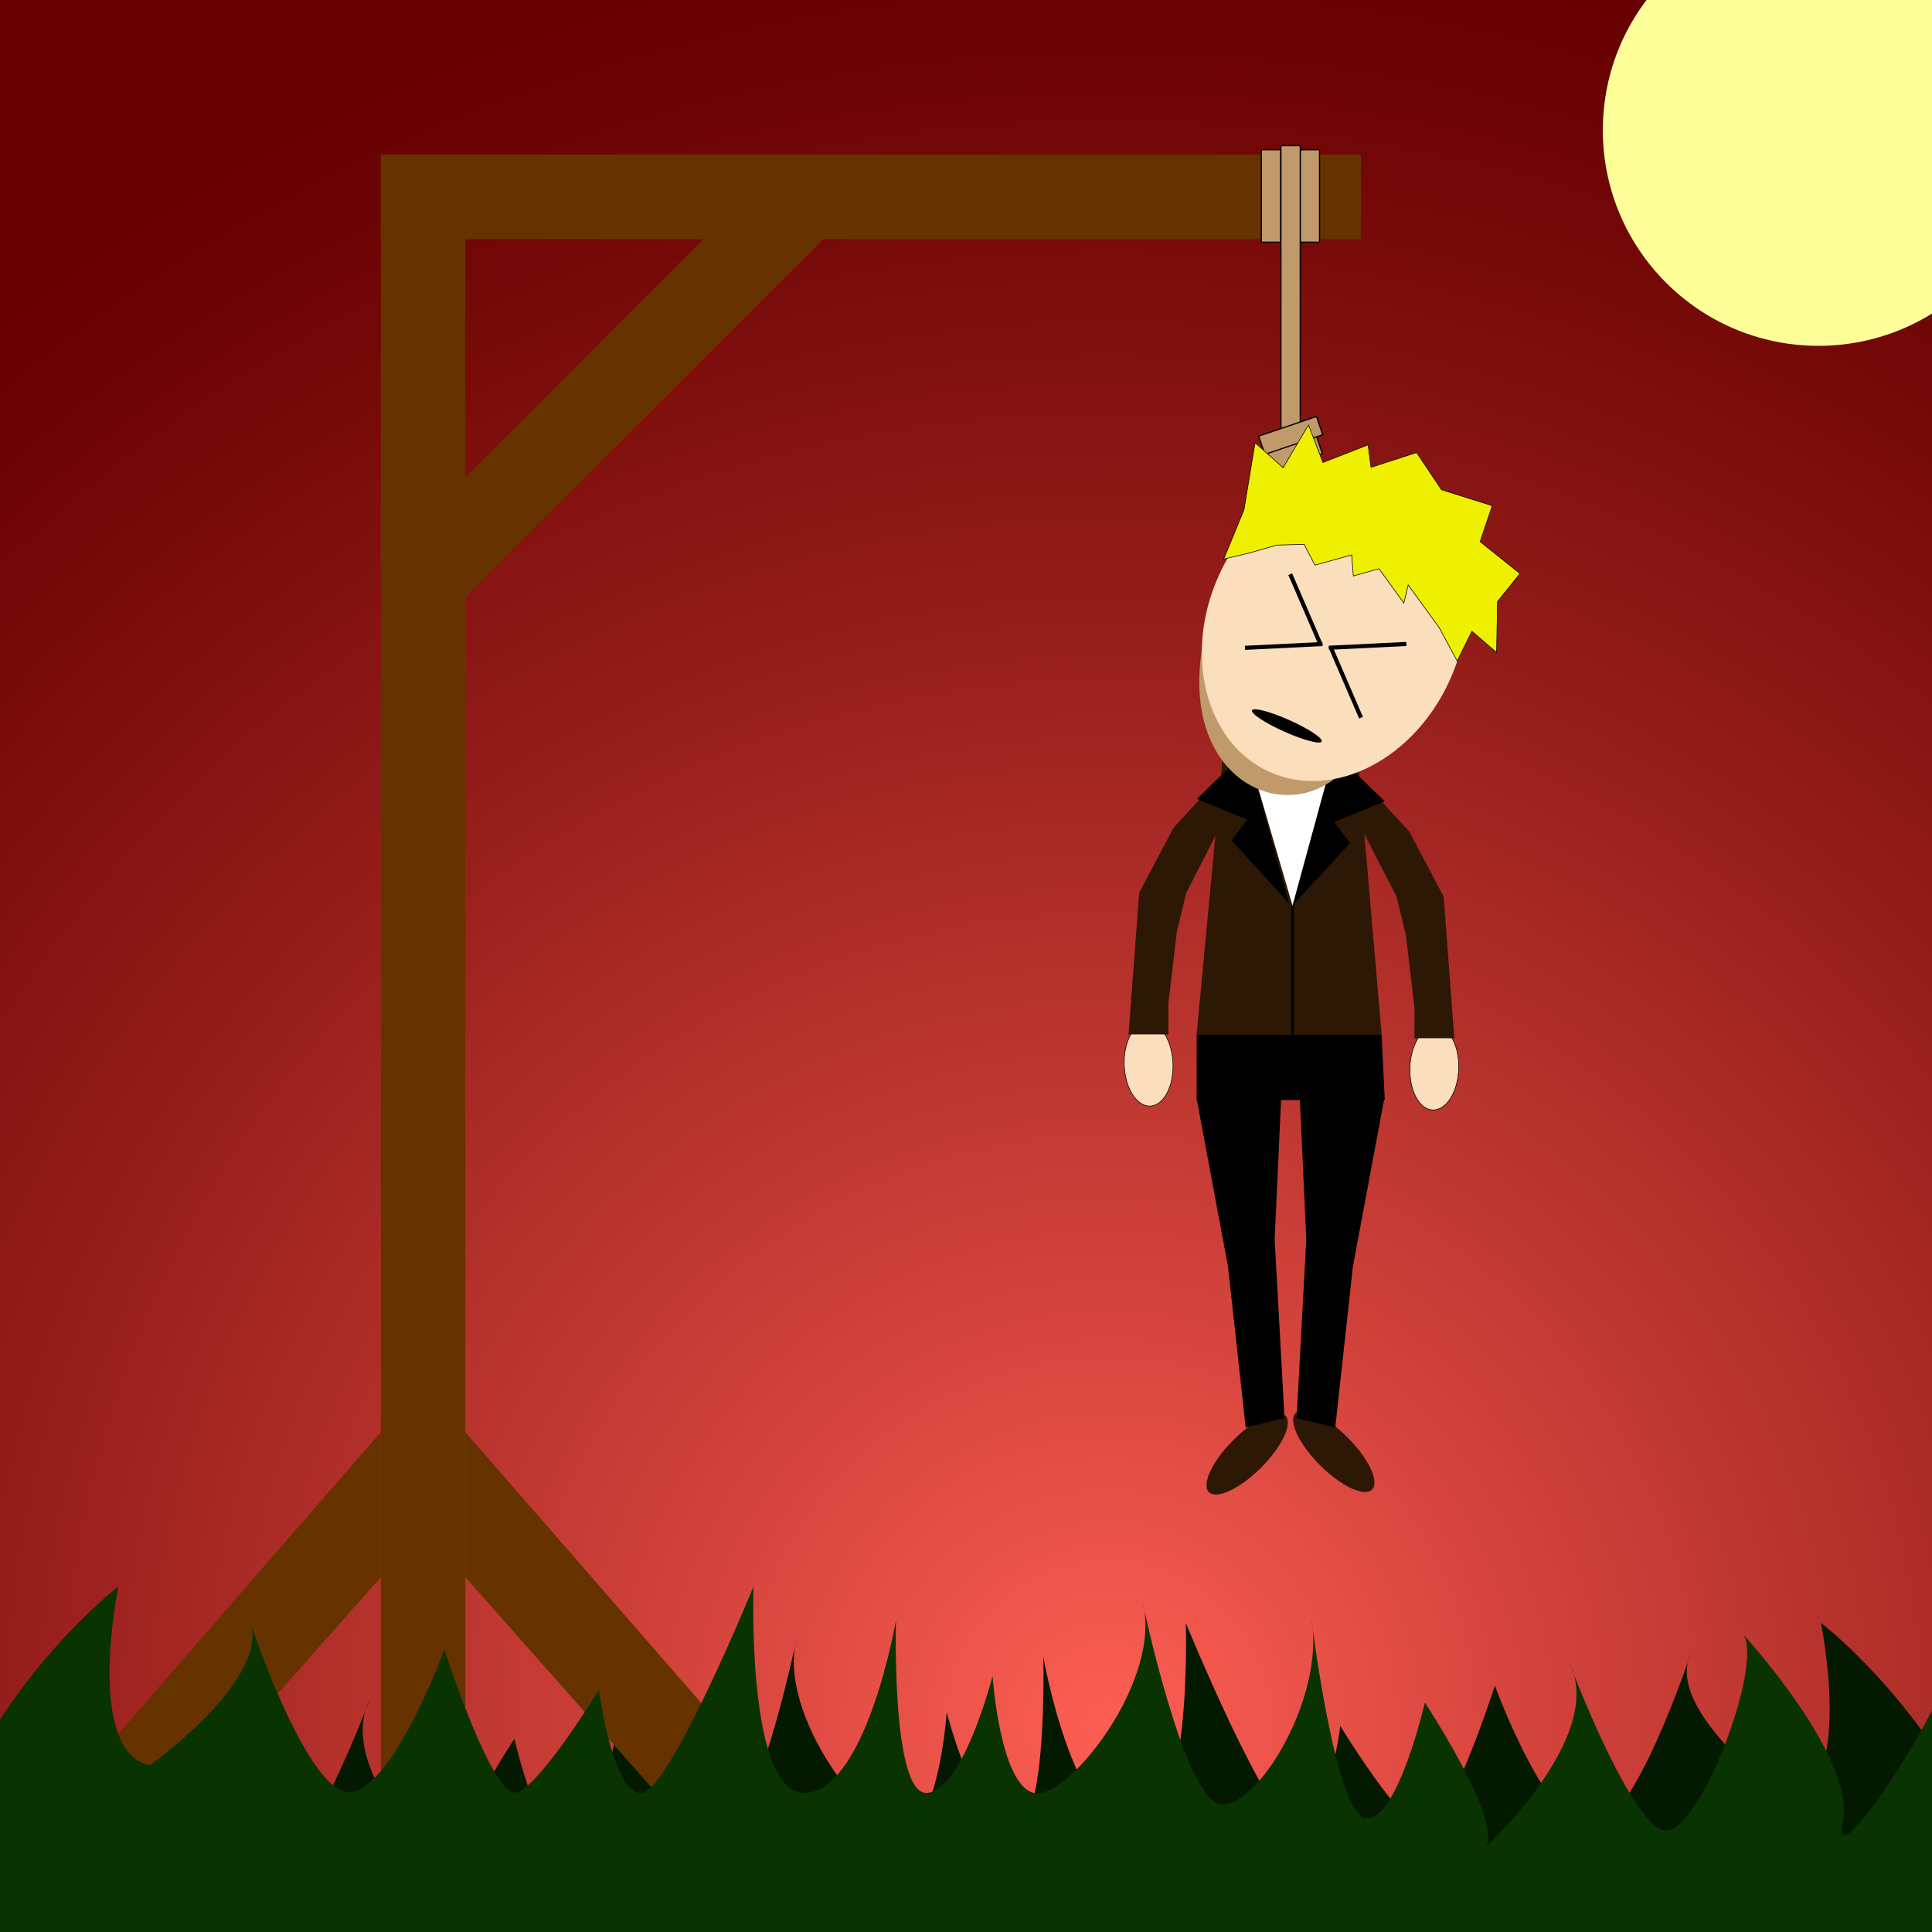
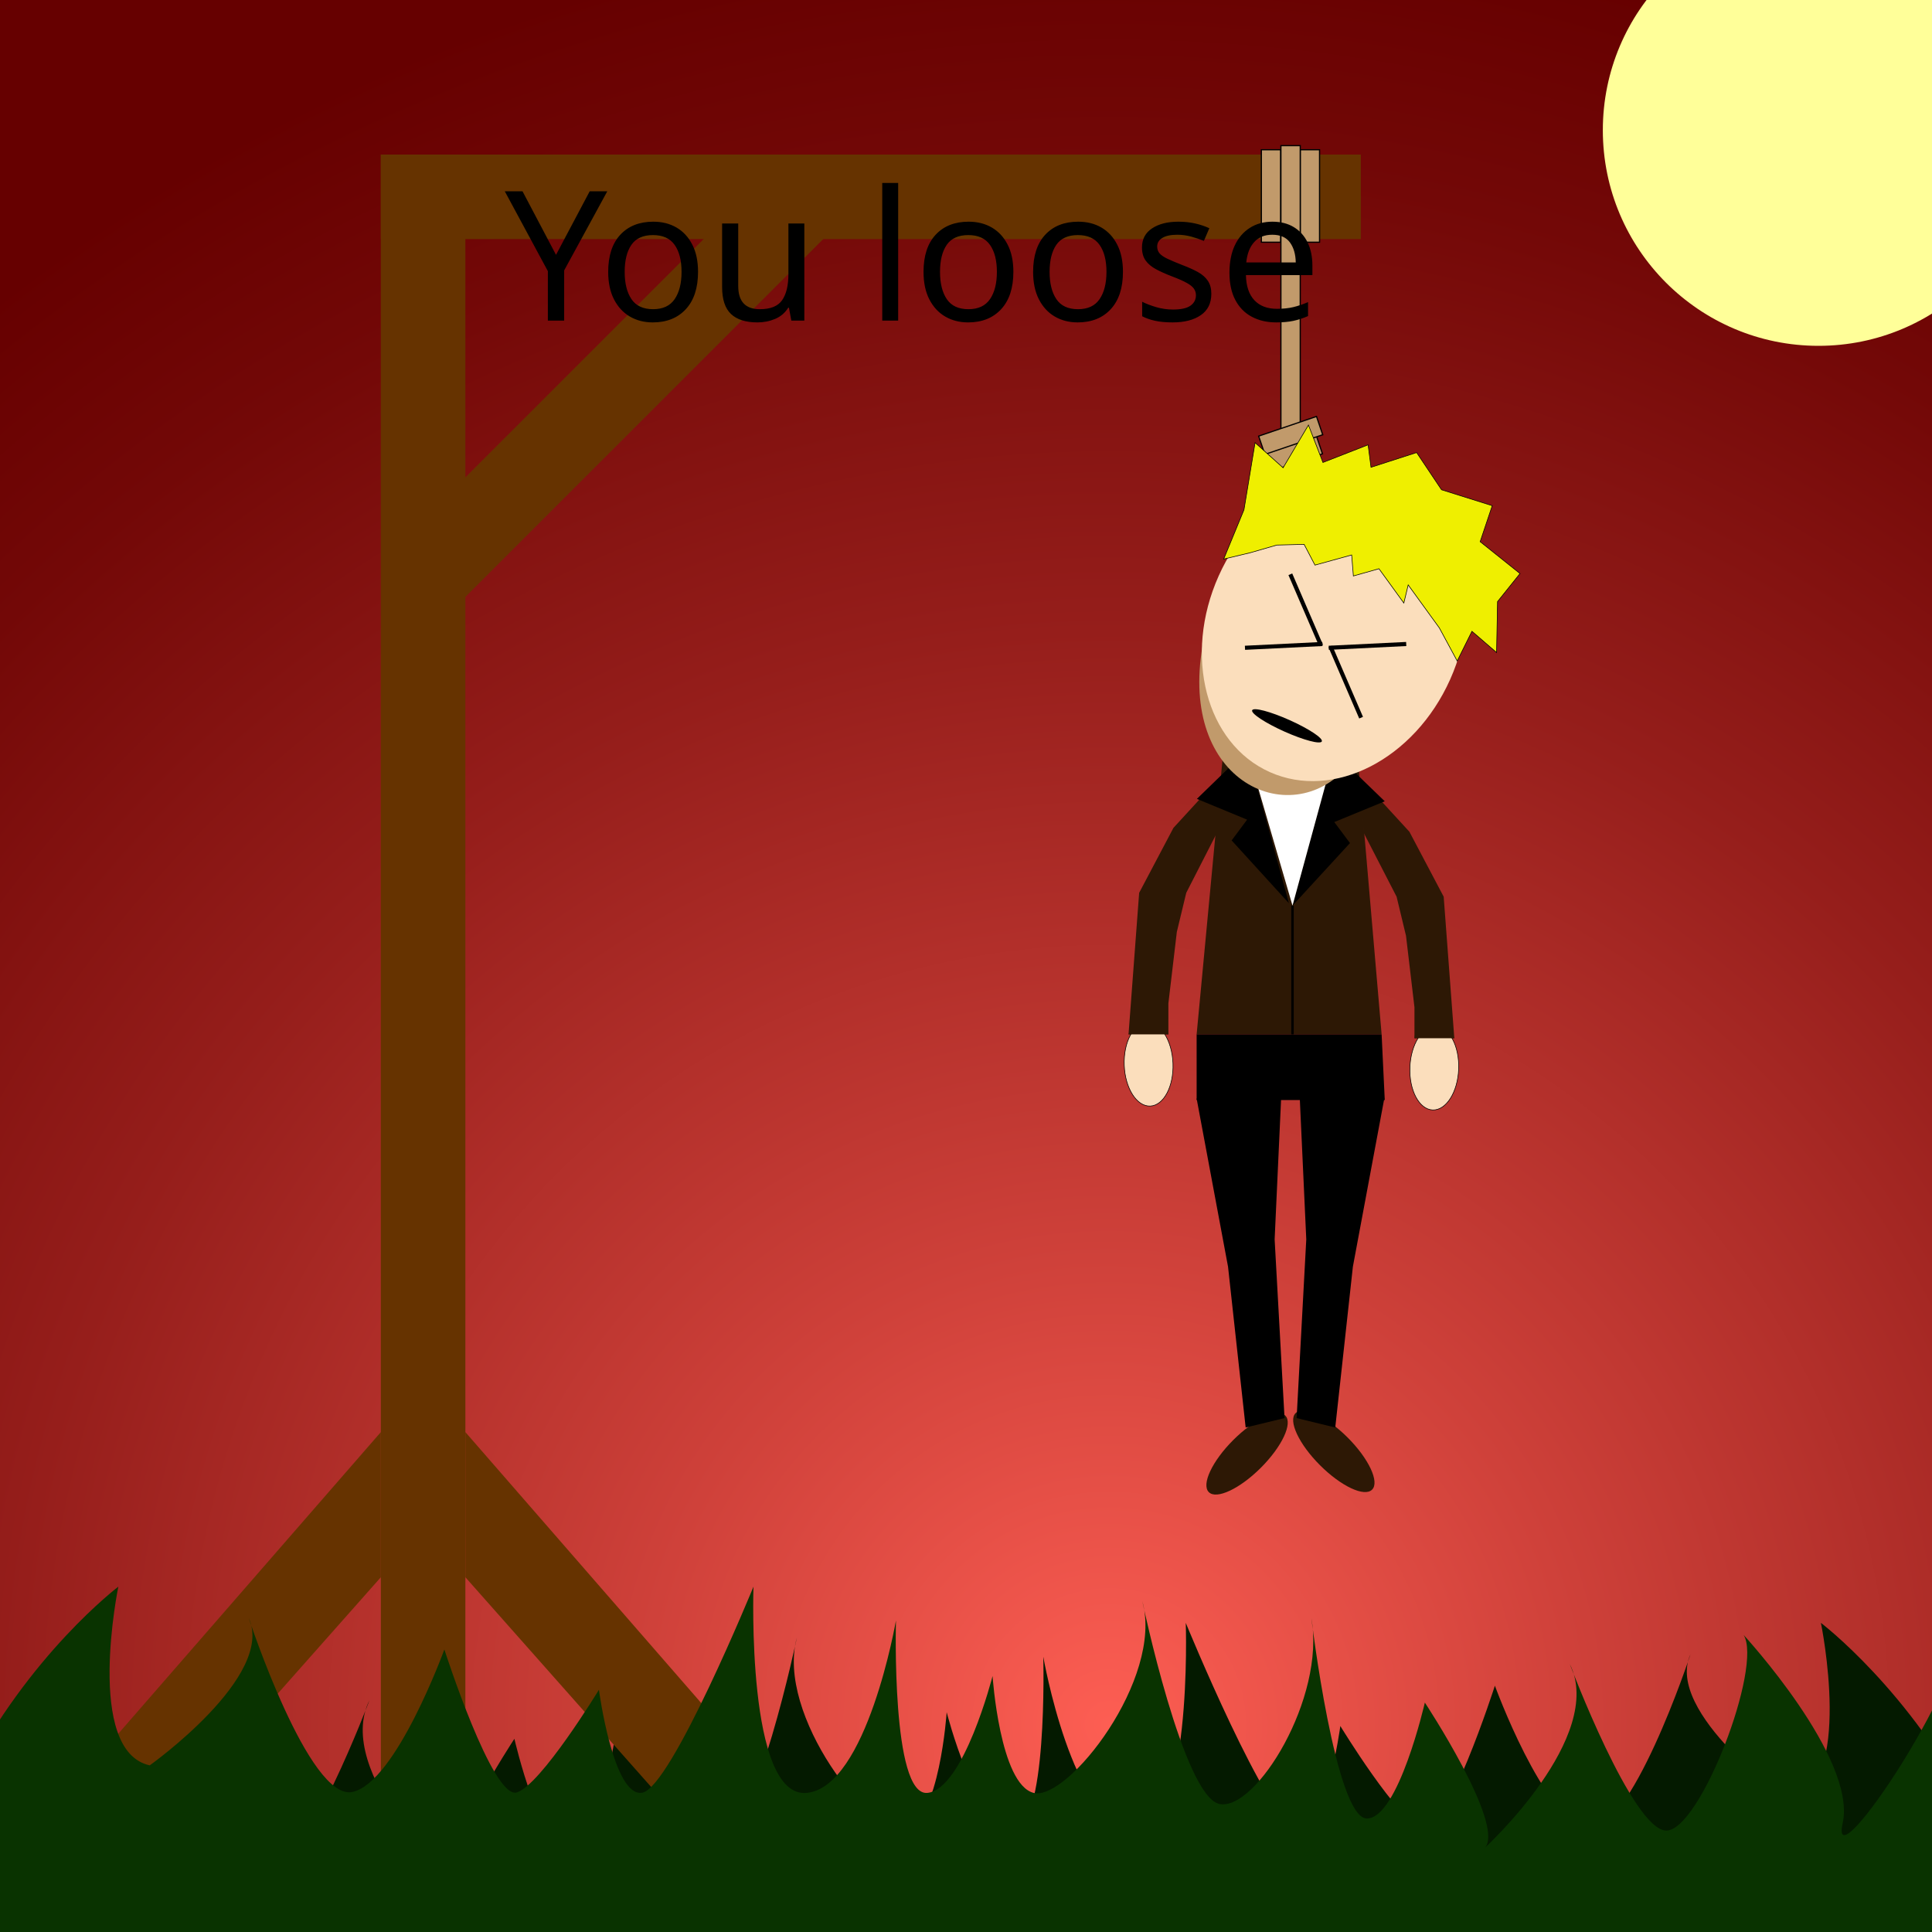
- <svg xmlns="http://www.w3.org/2000/svg" version="1.1" x="0px" y="0px" viewBox="0 0 800 800" style="enable-background:new 0 0 800 800;" xml:space="preserve">
+ <svg xmlns="http://www.w3.org/2000/svg" version="1.1" id="Calque_1" x="0px" y="0px" viewBox="0 0 800 800" style="enable-background:new 0 0 800 800;" xml:space="preserve">
  <style type="text/css">
	.st0{fill:url(#SVGID_1_);}
	.st1{fill:#041A00;}
	.st2{fill:#663300;}
	.st3{fill:#093300;}
	.st4{fill:#FFFF99;}
	.st5{fill:#C19A6B;stroke:#000000;stroke-width:0.5;stroke-miterlimit:10;}
	.st6{fill:#2D1805;}
	.st7{fill:#FFFFFF;}
- 	.st8{fill:#FFFFFF;stroke:#000000;stroke-miterlimit:10;}
+ 	.st8{fill:none;stroke:#000000;stroke-miterlimit:10;}
	.st9{fill:none;stroke:#C19A6B;stroke-width:10;stroke-miterlimit:10;}
	.st10{fill:#C19A6B;stroke:#000000;stroke-width:0.5;stroke-miterlimit:10;}
	.st11{fill:#FBDEBC;}
	.st12{fill:#FBDEBC;stroke:#000000;stroke-width:0.25;stroke-miterlimit:10;}
	.st13{fill:#EFEF00;stroke:#000000;stroke-width:0.25;stroke-miterlimit:10;}
+ 	.st14{font-family:'BLOODSEEKERDEMO';}
+ 	.st15{font-size:75px;}
</style>
-   <g id="Calque_1">
-     <radialGradient id="SVGID_1_" cx="459.25" cy="85.599" r="749.787" gradientTransform="matrix(1 0 0 -1 0 799.9993)" gradientUnits="userSpaceOnUse">
-       <stop offset="0" style="stop-color:#FFDB00" />
-       <stop offset="0" style="stop-color:#FFC40F" />
-       <stop offset="0" style="stop-color:#FD5E53" />
-       <stop offset="0.258" style="stop-color:#CF413A" />
-       <stop offset="0.604" style="stop-color:#961E1B" />
-       <stop offset="0.862" style="stop-color:#730807" />
-       <stop offset="1" style="stop-color:#660000" />
-     </radialGradient>
-     <rect x="-322.5" y="-2" class="st0" width="1563.5" height="1432.8" />
-     <path class="st1" d="M817,751c-26-51-63-79-63-79s14,68-13,74c0,0-52-37-41-61c0,0-25,76-43,72s-38-59-38-59s-20,62.3-30,59.2   s-34-42.5-34-42.5s-6,44.9-18,42.6S491,672,491,672s3,87.7-22,85.4S432,686,432,686s2,72.8-13,71.4S392,709,392,709   s-3,44.8-17,48.4c-14,3.6-54-47.4-45-79.4c0,0-17,81-32,84s-44-44-38-77c0,0-10,83-23,83s-24-48-24-48s-33,50-25,60   c0,0-50-46-35-76c0,0-26,69-40,69s-40-68-32-81c0,0-47,51-41,78s-56-66-49-86s-26,148-26,148h371h481V751z" />
-     <polygon class="st2" points="318.4,737.4 293.6,767 192.7,653.1 192.7,593  " />
-     <polygon class="st2" points="32,737.4 56.8,767 157.7,653.1 157.7,593  " />
-     <rect x="157.7" y="64" class="st2" width="35" height="703" />
-     <rect x="157.7" y="64" class="st2" width="405.8" height="35" />
-     <rect x="137.6" y="142.2" transform="matrix(0.7071 -0.7071 0.7071 0.7071 -38.1208 227.4093)" class="st2" width="235.7" height="35" />
-     <path class="st3" d="M-14,736c26-51,63-79,63-79s-14,68,13,74c0,0,52-37,41-61c0,0,25,76,43,72s38-59,38-59s20,62.3,30,59.2   s34-42.5,34-42.5s6,44.9,18,42.6s46-85.3,46-85.3s-3,87.7,22,85.4s37-71.4,37-71.4s-2,72.8,13,71.4s27-48.4,27-48.4s3,44.8,17,48.4   c14,3.6,54-47.4,45-79.4c0,0,17,81,32,84s44-44,38-77c0,0,10,83,23,83s24-48,24-48s33,50,25,60c0,0,50-46,35-76c0,0,26,69,40,69   s40-68,32-81c0,0,47,51,41,78s56-66,49-86s26,148,26,148H467H-14V736z" />
-     <circle class="st4" cx="753" cy="53.9" r="89.3" />
-     <rect x="522.3" y="62" class="st5" width="8" height="38.3" />
-     <polygon class="st6" points="562.5,321.4 583.6,344.4 597.8,371.3 602.2,429.9 585.7,429.9 585.7,417.1 582.2,387.5 578.3,371.3    564.7,344.9  " />
-     <rect x="538.4" y="62" class="st5" width="8" height="38.3" />
-     <polygon class="st6" points="507,319.8 485.9,342.8 471.7,369.7 467.3,428.3 483.8,428.3 483.8,415.5 487.3,385.9 491.2,369.7    504.7,343.3  " />
-     <g>
-       <polygon class="st6" points="506.5,311.6 562,311.1 572.1,428.3 495.5,428.3   " />
-       <polygon points="516.4,310.6 495.6,330.8 516.4,339.4 510,348 533.7,374   " />
-       <polygon points="552.5,311.6 573.4,331.8 552.5,340.4 559,349.1 535.2,375   " />
-       <polygon class="st7" points="516.4,310.6 552.5,311.6 535.2,375   " />
-       <line class="st8" x1="535.2" y1="375" x2="535.2" y2="428.3" />
-     </g>
-     <rect x="530.4" y="60.3" class="st5" width="8" height="144.9" />
-     <path class="st9" d="M540.3,205.2c89.9,165.8-110.4,151.4-9.5,0" />
-     <rect x="521.8" y="199.9" transform="matrix(0.9468 -0.3218 0.3218 0.9468 -37.1842 182.8324)" class="st10" width="25.3" height="8" />
-     <rect x="521.7" y="192" transform="matrix(0.9468 -0.3218 0.3218 0.9468 -34.6519 182.3761)" class="st10" width="25.3" height="8" />
-     <rect x="521.7" y="184.2" transform="matrix(0.9468 -0.3218 0.3218 0.9468 -32.1414 181.9704)" class="st10" width="25.3" height="8" />
-     <rect x="521.8" y="176.3" transform="matrix(0.9468 -0.3218 0.3218 0.9468 -29.5868 181.578)" class="st10" width="25.3" height="8" />
-     <ellipse transform="matrix(0.4085 -0.9128 0.9128 0.4085 89.6065 658.0436)" class="st11" cx="552.5" cy="259.9" rx="65.5" ry="52.5" />
-     <ellipse transform="matrix(0.9993 -3.805083e-02 3.805083e-02 0.9993 -16.4246 18.4148)" class="st12" cx="475.6" cy="440.7" rx="10.1" ry="17.3" />
-     <polygon class="st13" points="506.7,231.5 515.1,211.1 519.7,183.3 531.3,193.7 541.8,176 547.8,191.5 566.5,184.2 567.7,193.5    586.6,187.4 596.9,202.8 617.9,209.4 612.9,224.3 629.4,237.5 620.1,249.1 619.7,270.2 609.5,261.4 603.4,273.7 596,260    583.1,242.2 581.3,249.7 571,235.5 560.4,238.5 559.7,229.8 544.5,234 540,225.4 528.7,225.7 517.6,228.9  " />
-     <polygon class="st6" points="483.8,428.3 467.3,428.3 471,419.7 482.6,420.3  " />
-     <ellipse transform="matrix(3.805083e-02 -0.9993 0.9993 3.805083e-02 129.3268 1018.978)" class="st12" cx="593.9" cy="442.3" rx="17.3" ry="10.1" />
-     <polygon class="st6" points="585.7,429.9 602.2,429.9 598.5,421.3 586.9,421.9  " />
-     <polygon points="495.5,428.3 495.5,455.5 573.4,455.5 572.1,428.3  " />
-     <ellipse transform="matrix(0.7071 -0.7071 0.7071 0.7071 -274.3983 541.4965)" class="st6" cx="516.4" cy="602" rx="22.4" ry="8.1" />
-     <polygon points="495.5,454.9 508.5,524.5 515.8,591.1 531.9,587.2 527.8,513.2 530.5,454.5  " />
-     <g>
-       <ellipse transform="matrix(0.7071 -0.7071 0.7071 0.7071 -263.1991 566.5336)" class="st6" cx="552.3" cy="601" rx="8.1" ry="22.4" />
-       <polygon points="573.2,454.9 560.2,524.5 552.9,591.1 536.9,587.2 540.9,513.2 538.2,454.5   " />
-     </g>
-     <rect x="539.8" y="236.5" transform="matrix(0.9182 -0.3961 0.3961 0.9182 -55.8318 234.7682)" width="1.7" height="32.1" />
-     <rect x="530.7" y="251.5" transform="matrix(-4.891205e-02 -0.9988 0.9988 -4.891205e-02 290.3243 811.467)" width="1.7" height="32.1" />
-     <rect x="556.3" y="266.3" transform="matrix(-0.9182 0.3961 -0.3961 -0.9182 1180.628 321.0092)" width="1.7" height="32.1" />
-     <rect x="565.4" y="251.4" transform="matrix(4.891205e-02 0.9988 -0.9988 4.891205e-02 805.7324 -311.2144)" width="1.7" height="32.1" />
-     <ellipse transform="matrix(0.4085 -0.9128 0.9128 0.4085 40.7952 664.2197)" cx="532.9" cy="300.6" rx="2.6" ry="15.8" />
+   <radialGradient id="SVGID_1_" cx="459.25" cy="714.4" r="749.787" gradientTransform="matrix(1 0 0 1 0 -6.103516e-05)" gradientUnits="userSpaceOnUse">
+     <stop offset="0" style="stop-color:#FFDB00" />
+     <stop offset="0" style="stop-color:#FFC40F" />
+     <stop offset="0" style="stop-color:#FD5E53" />
+     <stop offset="0.258" style="stop-color:#CF413A" />
+     <stop offset="0.604" style="stop-color:#961E1B" />
+     <stop offset="0.862" style="stop-color:#730807" />
+     <stop offset="1" style="stop-color:#660000" />
+   </radialGradient>
+   <rect x="-322.5" y="-2" class="st0" width="1563.5" height="1432.8" />
+   <path class="st1" d="M817,751c-26-51-63-79-63-79s14,68-13,74c0,0-52-37-41-61c0,0-25,76-43,72s-38-59-38-59s-20,62.3-30,59.2  s-34-42.5-34-42.5s-6,44.9-18,42.6S491,672,491,672s3,87.7-22,85.4S432,686,432,686s2,72.8-13,71.4S392,709,392,709s-3,44.8-17,48.4  c-14,3.6-54-47.4-45-79.4c0,0-17,81-32,84s-44-44-38-77c0,0-10,83-23,83s-24-48-24-48s-33,50-25,60c0,0-50-46-35-76c0,0-26,69-40,69  s-40-68-32-81c0,0-47,51-41,78s-56-66-49-86s-26,148-26,148h371h481V751z" />
+   <polygon class="st2" points="318.4,737.4 293.6,767 192.7,653.1 192.7,593 " />
+   <polygon class="st2" points="32,737.4 56.8,767 157.7,653.1 157.7,593 " />
+   <rect x="157.7" y="64" class="st2" width="35" height="703" />
+   <rect x="157.7" y="64" class="st2" width="405.8" height="35" />
+   <rect x="137.6" y="142.2" transform="matrix(0.7071 -0.7071 0.7071 0.7071 -38.1139 227.3939)" class="st2" width="235.7" height="35" />
+   <path class="st3" d="M-14,736c26-51,63-79,63-79s-14,68,13,74c0,0,52-37,41-61c0,0,25,76,43,72s38-59,38-59s20,62.3,30,59.2  s34-42.5,34-42.5s6,44.9,18,42.6s46-85.3,46-85.3s-3,87.7,22,85.4s37-71.4,37-71.4s-2,72.8,13,71.4s27-48.4,27-48.4s3,44.8,17,48.4  c14,3.6,54-47.4,45-79.4c0,0,17,81,32,84s44-44,38-77c0,0,10,83,23,83s24-48,24-48s33,50,25,60c0,0,50-46,35-76c0,0,26,69,40,69  s40-68,32-81c0,0,47,51,41,78s56-66,49-86s26,148,26,148H467H-14V736z" />
+   <circle class="st4" cx="753" cy="53.9" r="89.3" />
+   <rect x="522.3" y="62" class="st5" width="8" height="38.3" />
+   <polygon class="st6" points="562.5,321.4 583.6,344.4 597.8,371.3 602.2,429.9 585.7,429.9 585.7,417.1 582.2,387.5 578.3,371.3   564.7,344.9 " />
+   <rect x="538.4" y="62" class="st5" width="8" height="38.3" />
+   <polygon class="st6" points="507,319.8 485.9,342.8 471.7,369.7 467.3,428.3 483.8,428.3 483.8,415.5 487.3,385.9 491.2,369.7   504.7,343.3 " />
+   <g>
+     <polygon class="st6" points="506.5,311.6 562,311.1 572.1,428.3 495.5,428.3  " />
+     <polygon points="516.4,310.6 495.6,330.8 516.4,339.4 510,348 533.7,374  " />
+     <polygon points="552.5,311.6 573.4,331.8 552.5,340.4 559,349.1 535.2,375  " />
+     <polygon class="st7" points="516.4,310.6 552.5,311.6 535.2,375  " />
+     <line class="st8" x1="535.2" y1="375" x2="535.2" y2="428.3" />
  </g>
-   <g id="Calque_2">
+   <rect x="530.4" y="60.3" class="st5" width="8" height="144.9" />
+   <path class="st9" d="M540.3,205.2c89.9,165.8-110.4,151.4-9.5,0" />
+   <rect x="521.8" y="199.9" transform="matrix(0.9468 -0.3218 0.3218 0.9468 -37.1862 182.8327)" class="st10" width="25.3" height="8" />
+   <rect x="521.7" y="192" transform="matrix(0.9468 -0.3218 0.3218 0.9468 -34.6483 182.3786)" class="st10" width="25.3" height="8" />
+   <rect x="521.7" y="184.2" transform="matrix(0.9468 -0.3218 0.3218 0.9468 -32.1412 181.9643)" class="st10" width="25.3" height="8" />
+   <rect x="521.8" y="176.3" transform="matrix(0.9468 -0.3218 0.3218 0.9468 -29.5919 181.5783)" class="st10" width="25.3" height="8" />
+   <ellipse transform="matrix(0.4085 -0.9128 0.9128 0.4085 89.6165 658.0682)" class="st11" cx="552.5" cy="259.9" rx="65.5" ry="52.5" />
+   <ellipse transform="matrix(0.9993 -3.804991e-02 3.804991e-02 0.9993 -16.4245 18.4161)" class="st12" cx="475.6" cy="440.7" rx="10.1" ry="17.3" />
+   <polygon class="st13" points="506.7,231.5 515.1,211.1 519.7,183.3 531.3,193.7 541.8,176 547.8,191.5 566.5,184.2 567.7,193.5   586.6,187.4 596.9,202.8 617.9,209.4 612.9,224.3 629.4,237.5 620.1,249.1 619.7,270.2 609.5,261.4 603.4,273.7 596,260   583.1,242.2 581.3,249.7 571,235.5 560.4,238.5 559.7,229.8 544.5,234 540,225.4 528.7,225.7 517.6,228.9 " />
+   <polygon class="st6" points="483.8,428.3 467.3,428.3 471,419.7 482.6,420.3 " />
+   <ellipse transform="matrix(3.804991e-02 -0.9993 0.9993 3.804991e-02 129.314 1018.979)" class="st12" cx="593.9" cy="442.3" rx="17.3" ry="10.1" />
+   <polygon class="st6" points="585.7,429.9 602.2,429.9 598.5,421.3 586.9,421.9 " />
+   <polygon points="495.5,428.3 495.5,455.5 573.4,455.5 572.1,428.3 " />
+   <ellipse transform="matrix(0.7071 -0.7071 0.7071 0.7071 -274.4388 541.4944)" class="st6" cx="516.4" cy="602" rx="22.4" ry="8.1" />
+   <polygon points="495.5,454.9 508.5,524.5 515.8,591.1 531.9,587.2 527.8,513.2 530.5,454.5 " />
+   <g>
+     <ellipse transform="matrix(0.7071 -0.7071 0.7071 0.7071 -263.1848 566.5544)" class="st6" cx="552.3" cy="601" rx="8.1" ry="22.4" />
+     <polygon points="573.2,454.9 560.2,524.5 552.9,591.1 536.9,587.2 540.9,513.2 538.2,454.5  " />
+   </g>
+   <rect x="539.8" y="236.5" transform="matrix(0.9182 -0.3961 0.3961 0.9182 -55.7991 234.7978)" width="1.7" height="32.1" />
+   <rect x="515.5" y="266.6" transform="matrix(0.9988 -4.891220e-02 4.891220e-02 0.9988 -12.4462 26.3196)" width="32.1" height="1.7" />
+   <rect x="556.4" y="266.4" transform="matrix(0.9182 -0.3961 0.3961 0.9182 -66.2996 243.8159)" width="1.7" height="32.1" />
+   <rect x="550.2" y="266.6" transform="matrix(0.9988 -4.891220e-02 4.891220e-02 0.9988 -12.4031 28.0191)" width="32.1" height="1.7" />
+   <ellipse transform="matrix(0.4085 -0.9128 0.9128 0.4085 40.8401 664.1874)" cx="532.9" cy="300.6" rx="2.6" ry="15.8" />
+   <g id="Calque_2_1_">
</g>
+   <text transform="matrix(1 0 0 1 209.0162 132.75)" class="st14 st15">You loose</text>
</svg>
